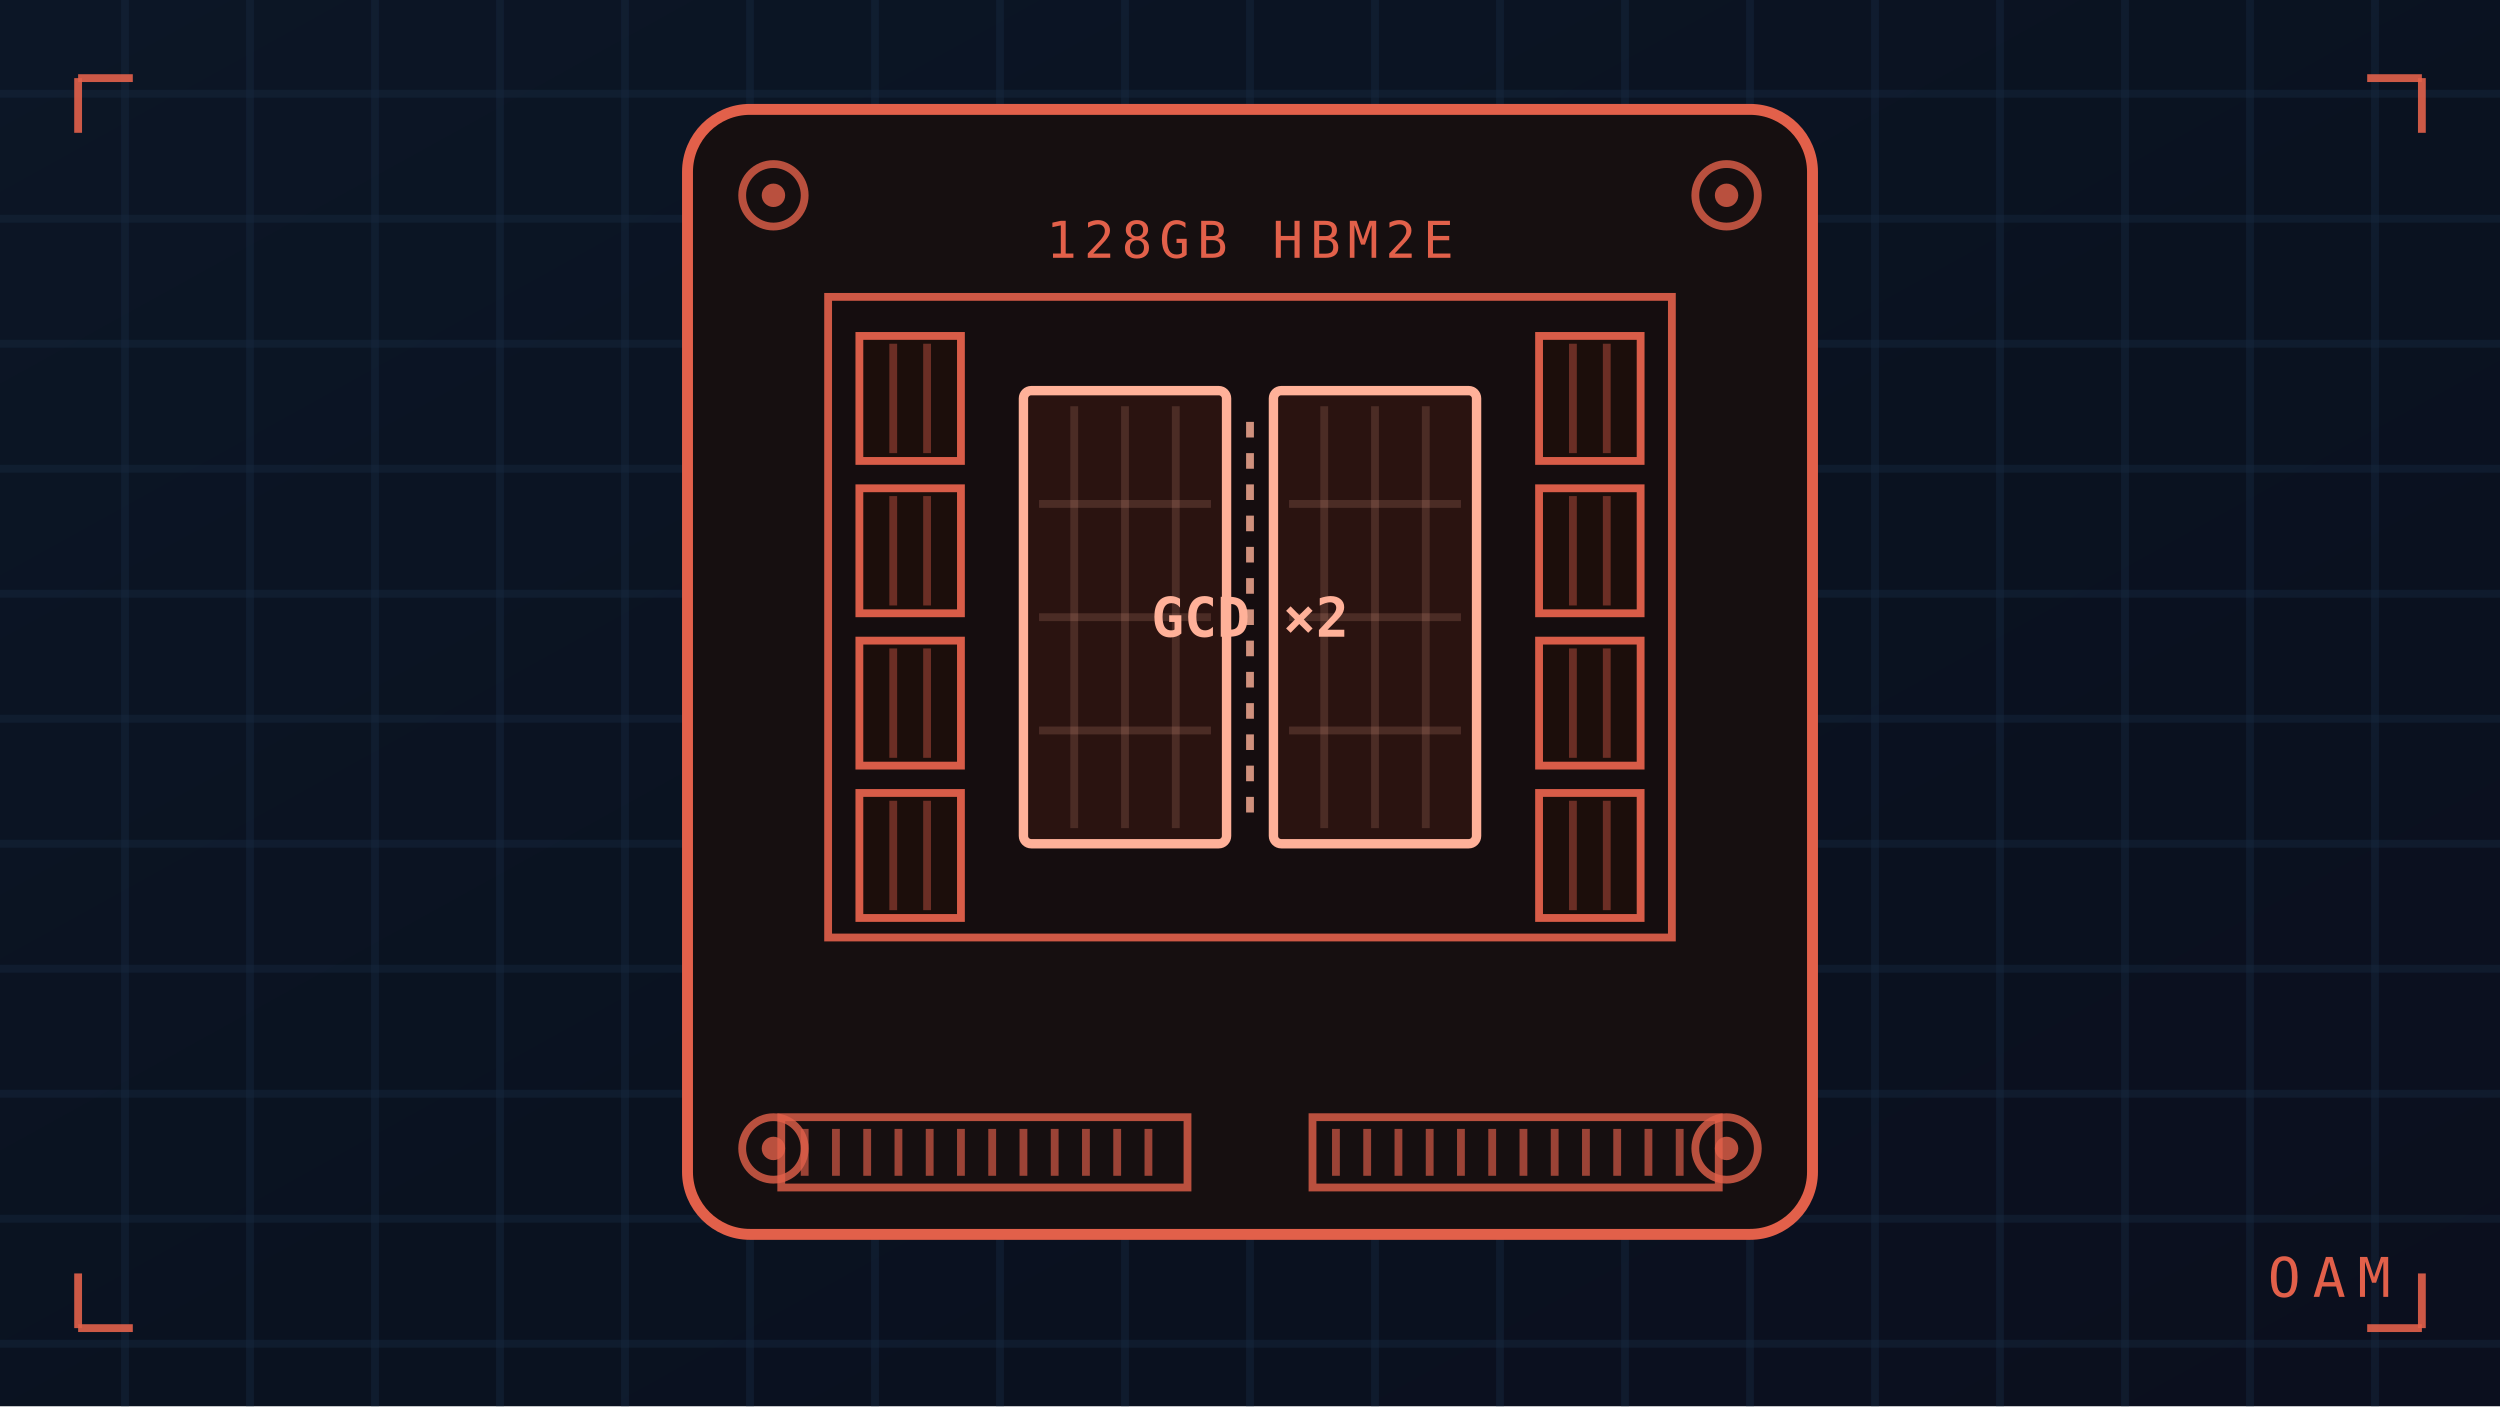
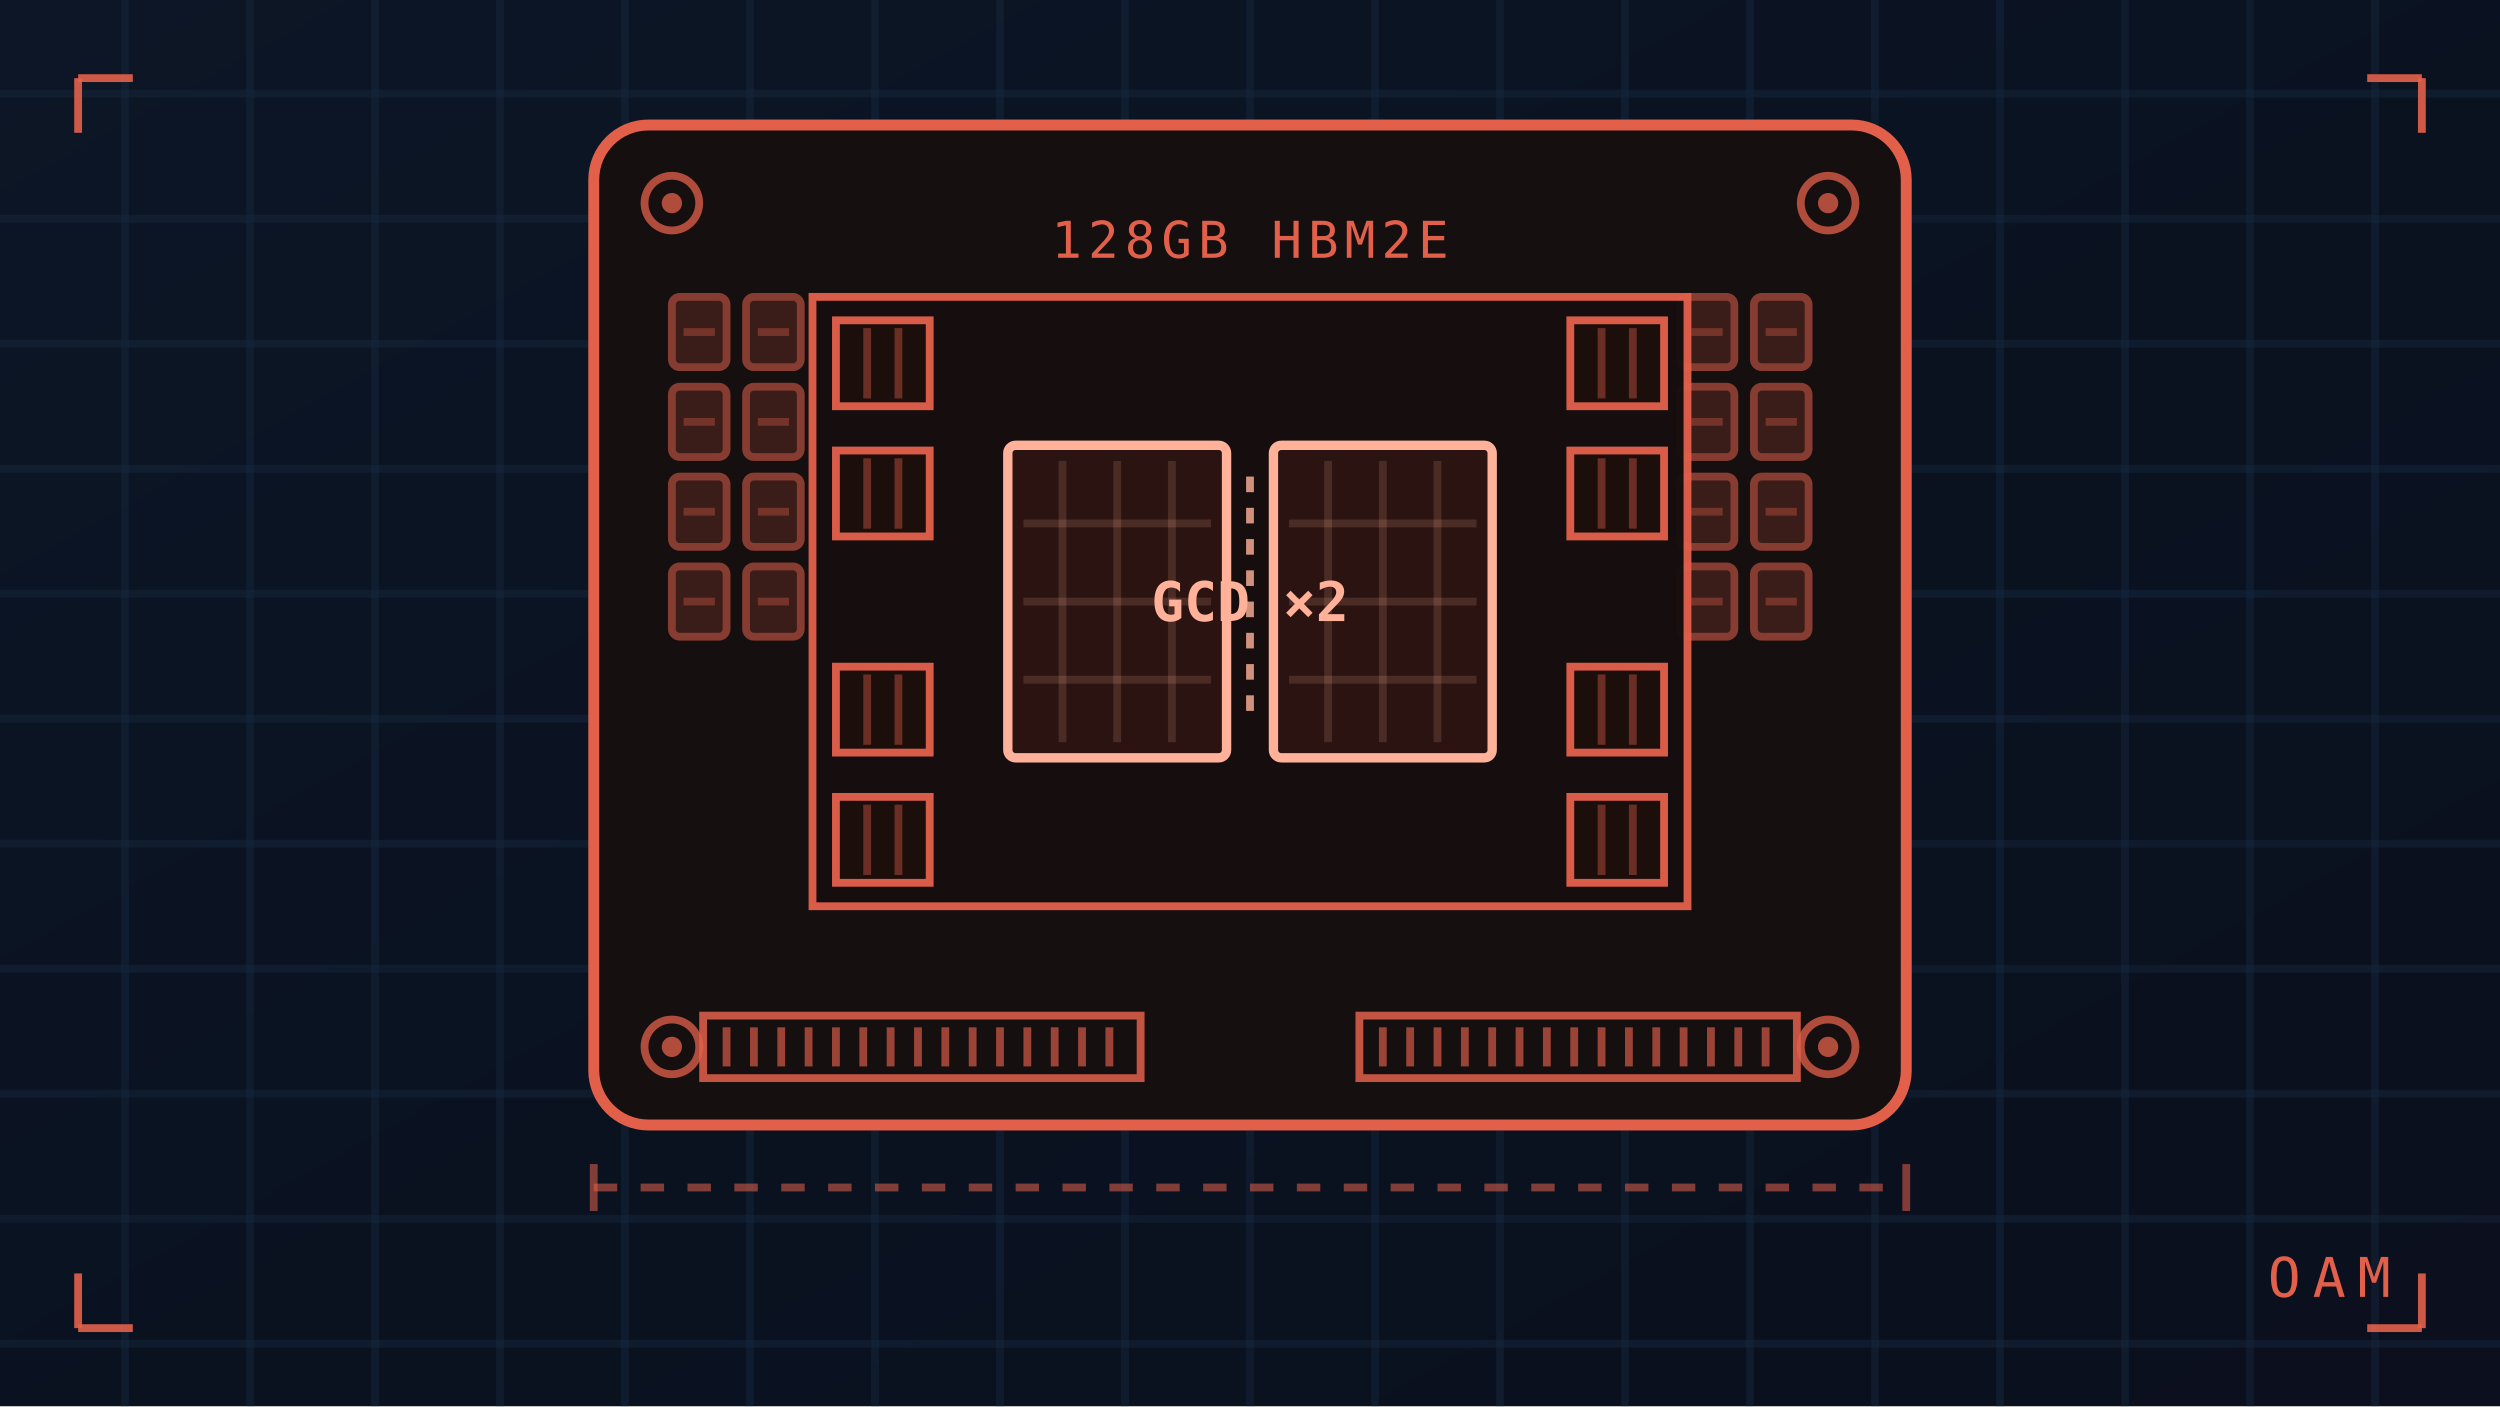
<svg xmlns="http://www.w3.org/2000/svg" width="320" height="180" viewBox="0 0 320 180" fill="none" role="img">
  <defs>
    <linearGradient id="mi250-bg" x1="0" y1="0" x2="1" y2="1">
      <stop offset="0%" stop-color="#0c1626" />
      <stop offset="55%" stop-color="#0a1220" />
      <stop offset="100%" stop-color="#0b0f1e" />
    </linearGradient>
  </defs>
  <rect width="320" height="180" fill="url(#mi250-bg)" />
  <line x1="16" y1="0" x2="16" y2="180" stroke="#16283f" stroke-width="1" opacity="0.45" />
  <line x1="32" y1="0" x2="32" y2="180" stroke="#16283f" stroke-width="1" opacity="0.45" />
  <line x1="48" y1="0" x2="48" y2="180" stroke="#16283f" stroke-width="1" opacity="0.45" />
  <line x1="64" y1="0" x2="64" y2="180" stroke="#16283f" stroke-width="1" opacity="0.45" />
  <line x1="80" y1="0" x2="80" y2="180" stroke="#16283f" stroke-width="1" opacity="0.45" />
  <line x1="96" y1="0" x2="96" y2="180" stroke="#16283f" stroke-width="1" opacity="0.45" />
  <line x1="112" y1="0" x2="112" y2="180" stroke="#16283f" stroke-width="1" opacity="0.45" />
  <line x1="128" y1="0" x2="128" y2="180" stroke="#16283f" stroke-width="1" opacity="0.45" />
  <line x1="144" y1="0" x2="144" y2="180" stroke="#16283f" stroke-width="1" opacity="0.45" />
  <line x1="160" y1="0" x2="160" y2="180" stroke="#16283f" stroke-width="1" opacity="0.45" />
  <line x1="176" y1="0" x2="176" y2="180" stroke="#16283f" stroke-width="1" opacity="0.45" />
  <line x1="192" y1="0" x2="192" y2="180" stroke="#16283f" stroke-width="1" opacity="0.45" />
  <line x1="208" y1="0" x2="208" y2="180" stroke="#16283f" stroke-width="1" opacity="0.45" />
  <line x1="224" y1="0" x2="224" y2="180" stroke="#16283f" stroke-width="1" opacity="0.45" />
  <line x1="240" y1="0" x2="240" y2="180" stroke="#16283f" stroke-width="1" opacity="0.45" />
  <line x1="256" y1="0" x2="256" y2="180" stroke="#16283f" stroke-width="1" opacity="0.45" />
  <line x1="272" y1="0" x2="272" y2="180" stroke="#16283f" stroke-width="1" opacity="0.45" />
  <line x1="288" y1="0" x2="288" y2="180" stroke="#16283f" stroke-width="1" opacity="0.45" />
  <line x1="304" y1="0" x2="304" y2="180" stroke="#16283f" stroke-width="1" opacity="0.45" />
  <line x1="0" y1="12" x2="320" y2="12" stroke="#16283f" stroke-width="1" opacity="0.45" />
  <line x1="0" y1="28" x2="320" y2="28" stroke="#16283f" stroke-width="1" opacity="0.45" />
  <line x1="0" y1="44" x2="320" y2="44" stroke="#16283f" stroke-width="1" opacity="0.45" />
  <line x1="0" y1="60" x2="320" y2="60" stroke="#16283f" stroke-width="1" opacity="0.45" />
  <line x1="0" y1="76" x2="320" y2="76" stroke="#16283f" stroke-width="1" opacity="0.45" />
  <line x1="0" y1="92" x2="320" y2="92" stroke="#16283f" stroke-width="1" opacity="0.45" />
  <line x1="0" y1="108" x2="320" y2="108" stroke="#16283f" stroke-width="1" opacity="0.45" />
  <line x1="0" y1="124" x2="320" y2="124" stroke="#16283f" stroke-width="1" opacity="0.45" />
  <line x1="0" y1="140" x2="320" y2="140" stroke="#16283f" stroke-width="1" opacity="0.45" />
  <line x1="0" y1="156" x2="320" y2="156" stroke="#16283f" stroke-width="1" opacity="0.45" />
  <line x1="0" y1="172" x2="320" y2="172" stroke="#16283f" stroke-width="1" opacity="0.45" />
  <line x1="10" y1="10" x2="17" y2="10" stroke="#e2604a" stroke-width="1" opacity="0.9" />
  <line x1="10" y1="10" x2="10" y2="17" stroke="#e2604a" stroke-width="1" opacity="0.9" />
  <line x1="303" y1="10" x2="310" y2="10" stroke="#e2604a" stroke-width="1" opacity="0.9" />
  <line x1="310" y1="10" x2="310" y2="17" stroke="#e2604a" stroke-width="1" opacity="0.9" />
  <line x1="10" y1="170" x2="17" y2="170" stroke="#e2604a" stroke-width="1" opacity="0.9" />
  <line x1="10" y1="163" x2="10" y2="170" stroke="#e2604a" stroke-width="1" opacity="0.9" />
  <line x1="303" y1="170" x2="310" y2="170" stroke="#e2604a" stroke-width="1" opacity="0.9" />
  <line x1="310" y1="163" x2="310" y2="170" stroke="#e2604a" stroke-width="1" opacity="0.9" />
-   <rect x="88" y="14" width="144" height="144" rx="8" fill="#160f10" stroke="#e2604a" stroke-width="1.4" />
-   <circle cx="99" cy="25" r="4" fill="none" stroke="#e2604a" stroke-width="1" opacity="0.8" />
-   <circle cx="99" cy="25" r="1.5" fill="#e2604a" opacity="0.8" />
-   <circle cx="221" cy="25" r="4" fill="none" stroke="#e2604a" stroke-width="1" opacity="0.8" />
-   <circle cx="221" cy="25" r="1.5" fill="#e2604a" opacity="0.8" />
-   <circle cx="99" cy="147" r="4" fill="none" stroke="#e2604a" stroke-width="1" opacity="0.8" />
-   <circle cx="99" cy="147" r="1.5" fill="#e2604a" opacity="0.8" />
-   <circle cx="221" cy="147" r="4" fill="none" stroke="#e2604a" stroke-width="1" opacity="0.8" />
-   <circle cx="221" cy="147" r="1.5" fill="#e2604a" opacity="0.8" />
-   <rect x="106" y="38" width="108" height="82" fill="#150d0e" stroke="#e2604a" stroke-width="1" opacity="0.9" />
-   <rect x="110" y="43" width="13" height="16" fill="#1c0e0b" stroke="#e2604a" stroke-width="1" opacity="0.95" />
-   <line x1="114.333" y1="44" x2="114.333" y2="58" stroke="#e2604a" stroke-width="1" opacity="0.4" />
-   <line x1="118.667" y1="44" x2="118.667" y2="58" stroke="#e2604a" stroke-width="1" opacity="0.4" />
-   <rect x="197" y="43" width="13" height="16" fill="#1c0e0b" stroke="#e2604a" stroke-width="1" opacity="0.95" />
-   <line x1="201.333" y1="44" x2="201.333" y2="58" stroke="#e2604a" stroke-width="1" opacity="0.4" />
-   <line x1="205.667" y1="44" x2="205.667" y2="58" stroke="#e2604a" stroke-width="1" opacity="0.4" />
-   <rect x="110" y="62.5" width="13" height="16" fill="#1c0e0b" stroke="#e2604a" stroke-width="1" opacity="0.95" />
-   <line x1="114.333" y1="63.5" x2="114.333" y2="77.5" stroke="#e2604a" stroke-width="1" opacity="0.4" />
-   <line x1="118.667" y1="63.5" x2="118.667" y2="77.5" stroke="#e2604a" stroke-width="1" opacity="0.4" />
-   <rect x="197" y="62.5" width="13" height="16" fill="#1c0e0b" stroke="#e2604a" stroke-width="1" opacity="0.95" />
-   <line x1="201.333" y1="63.5" x2="201.333" y2="77.5" stroke="#e2604a" stroke-width="1" opacity="0.4" />
-   <line x1="205.667" y1="63.5" x2="205.667" y2="77.5" stroke="#e2604a" stroke-width="1" opacity="0.4" />
-   <rect x="110" y="82" width="13" height="16" fill="#1c0e0b" stroke="#e2604a" stroke-width="1" opacity="0.95" />
-   <line x1="114.333" y1="83" x2="114.333" y2="97" stroke="#e2604a" stroke-width="1" opacity="0.4" />
-   <line x1="118.667" y1="83" x2="118.667" y2="97" stroke="#e2604a" stroke-width="1" opacity="0.4" />
-   <rect x="197" y="82" width="13" height="16" fill="#1c0e0b" stroke="#e2604a" stroke-width="1" opacity="0.95" />
-   <line x1="201.333" y1="83" x2="201.333" y2="97" stroke="#e2604a" stroke-width="1" opacity="0.4" />
-   <line x1="205.667" y1="83" x2="205.667" y2="97" stroke="#e2604a" stroke-width="1" opacity="0.4" />
-   <rect x="110" y="101.5" width="13" height="16" fill="#1c0e0b" stroke="#e2604a" stroke-width="1" opacity="0.95" />
-   <line x1="114.333" y1="102.5" x2="114.333" y2="116.5" stroke="#e2604a" stroke-width="1" opacity="0.4" />
-   <line x1="118.667" y1="102.5" x2="118.667" y2="116.5" stroke="#e2604a" stroke-width="1" opacity="0.4" />
-   <rect x="197" y="101.5" width="13" height="16" fill="#1c0e0b" stroke="#e2604a" stroke-width="1" opacity="0.95" />
-   <line x1="201.333" y1="102.5" x2="201.333" y2="116.5" stroke="#e2604a" stroke-width="1" opacity="0.4" />
-   <line x1="205.667" y1="102.5" x2="205.667" y2="116.5" stroke="#e2604a" stroke-width="1" opacity="0.4" />
-   <rect x="131" y="50" width="26" height="58" rx="1" fill="#2a1310" stroke="#ffb199" stroke-width="1.2" />
-   <line x1="137.5" y1="52" x2="137.5" y2="106" stroke="#ffb199" stroke-width="1" opacity="0.16" />
-   <line x1="133" y1="64.5" x2="155" y2="64.5" stroke="#ffb199" stroke-width="1" opacity="0.16" />
-   <line x1="144" y1="52" x2="144" y2="106" stroke="#ffb199" stroke-width="1" opacity="0.16" />
-   <line x1="133" y1="79" x2="155" y2="79" stroke="#ffb199" stroke-width="1" opacity="0.16" />
-   <line x1="150.5" y1="52" x2="150.5" y2="106" stroke="#ffb199" stroke-width="1" opacity="0.16" />
-   <line x1="133" y1="93.5" x2="155" y2="93.5" stroke="#ffb199" stroke-width="1" opacity="0.16" />
-   <rect x="163" y="50" width="26" height="58" rx="1" fill="#2a1310" stroke="#ffb199" stroke-width="1.2" />
-   <line x1="169.5" y1="52" x2="169.5" y2="106" stroke="#ffb199" stroke-width="1" opacity="0.16" />
-   <line x1="165" y1="64.5" x2="187" y2="64.5" stroke="#ffb199" stroke-width="1" opacity="0.16" />
-   <line x1="176" y1="52" x2="176" y2="106" stroke="#ffb199" stroke-width="1" opacity="0.16" />
-   <line x1="165" y1="79" x2="187" y2="79" stroke="#ffb199" stroke-width="1" opacity="0.16" />
-   <line x1="182.5" y1="52" x2="182.5" y2="106" stroke="#ffb199" stroke-width="1" opacity="0.16" />
-   <line x1="165" y1="93.5" x2="187" y2="93.5" stroke="#ffb199" stroke-width="1" opacity="0.16" />
-   <line x1="160" y1="54" x2="160" y2="104" stroke="#ffb199" stroke-width="1" stroke-dasharray="2 2" opacity="0.8" />
-   <text x="160" y="81.5" font-family="ui-monospace, Menlo, monospace" font-size="7" fill="#ffb199" text-anchor="middle" font-weight="600">GCD ×2</text>
-   <text x="160" y="33" font-family="ui-monospace, Menlo, monospace" font-size="6.5" fill="#e2604a" text-anchor="middle" letter-spacing="0.14em">128GB HBM2E</text>
-   <rect x="100" y="143" width="52" height="9" fill="none" stroke="#e2604a" stroke-width="1" opacity="0.8" />
-   <line x1="103" y1="144.5" x2="103" y2="150.5" stroke="#e2604a" stroke-width="1" opacity="0.65" />
-   <line x1="107" y1="144.5" x2="107" y2="150.5" stroke="#e2604a" stroke-width="1" opacity="0.65" />
-   <line x1="111" y1="144.5" x2="111" y2="150.5" stroke="#e2604a" stroke-width="1" opacity="0.65" />
-   <line x1="115" y1="144.5" x2="115" y2="150.5" stroke="#e2604a" stroke-width="1" opacity="0.65" />
-   <line x1="119" y1="144.5" x2="119" y2="150.5" stroke="#e2604a" stroke-width="1" opacity="0.65" />
-   <line x1="123" y1="144.5" x2="123" y2="150.5" stroke="#e2604a" stroke-width="1" opacity="0.65" />
-   <line x1="127" y1="144.5" x2="127" y2="150.5" stroke="#e2604a" stroke-width="1" opacity="0.65" />
-   <line x1="131" y1="144.5" x2="131" y2="150.5" stroke="#e2604a" stroke-width="1" opacity="0.65" />
-   <line x1="135" y1="144.5" x2="135" y2="150.5" stroke="#e2604a" stroke-width="1" opacity="0.65" />
-   <line x1="139" y1="144.5" x2="139" y2="150.5" stroke="#e2604a" stroke-width="1" opacity="0.65" />
-   <line x1="143" y1="144.5" x2="143" y2="150.5" stroke="#e2604a" stroke-width="1" opacity="0.65" />
-   <line x1="147" y1="144.5" x2="147" y2="150.5" stroke="#e2604a" stroke-width="1" opacity="0.65" />
-   <rect x="168" y="143" width="52" height="9" fill="none" stroke="#e2604a" stroke-width="1" opacity="0.8" />
-   <line x1="171" y1="144.5" x2="171" y2="150.5" stroke="#e2604a" stroke-width="1" opacity="0.65" />
-   <line x1="175" y1="144.5" x2="175" y2="150.5" stroke="#e2604a" stroke-width="1" opacity="0.65" />
-   <line x1="179" y1="144.5" x2="179" y2="150.5" stroke="#e2604a" stroke-width="1" opacity="0.65" />
-   <line x1="183" y1="144.5" x2="183" y2="150.5" stroke="#e2604a" stroke-width="1" opacity="0.65" />
-   <line x1="187" y1="144.5" x2="187" y2="150.5" stroke="#e2604a" stroke-width="1" opacity="0.65" />
-   <line x1="191" y1="144.5" x2="191" y2="150.5" stroke="#e2604a" stroke-width="1" opacity="0.65" />
-   <line x1="195" y1="144.5" x2="195" y2="150.5" stroke="#e2604a" stroke-width="1" opacity="0.65" />
-   <line x1="199" y1="144.5" x2="199" y2="150.5" stroke="#e2604a" stroke-width="1" opacity="0.65" />
-   <line x1="203" y1="144.5" x2="203" y2="150.5" stroke="#e2604a" stroke-width="1" opacity="0.65" />
-   <line x1="207" y1="144.5" x2="207" y2="150.5" stroke="#e2604a" stroke-width="1" opacity="0.65" />
-   <line x1="211" y1="144.5" x2="211" y2="150.5" stroke="#e2604a" stroke-width="1" opacity="0.65" />
-   <line x1="215" y1="144.5" x2="215" y2="150.5" stroke="#e2604a" stroke-width="1" opacity="0.65" />
+   <rect x="76" y="16" width="168" height="128" rx="7" fill="#160f10" stroke="#e2604a" stroke-width="1.4" />
+   <circle cx="86" cy="26" r="3.5" fill="none" stroke="#e2604a" stroke-width="1" opacity="0.75" />
+   <circle cx="86" cy="26" r="1.3" fill="#e2604a" opacity="0.75" />
+   <circle cx="234" cy="26" r="3.5" fill="none" stroke="#e2604a" stroke-width="1" opacity="0.75" />
+   <circle cx="234" cy="26" r="1.3" fill="#e2604a" opacity="0.75" />
+   <circle cx="86" cy="134" r="3.5" fill="none" stroke="#e2604a" stroke-width="1" opacity="0.75" />
+   <circle cx="86" cy="134" r="1.3" fill="#e2604a" opacity="0.75" />
+   <circle cx="234" cy="134" r="3.5" fill="none" stroke="#e2604a" stroke-width="1" opacity="0.75" />
+   <circle cx="234" cy="134" r="1.3" fill="#e2604a" opacity="0.75" />
+   <rect x="86" y="38" width="7" height="9" rx="1" fill="#57271f" stroke="#e2604a" stroke-width="1" opacity="0.55" />
+   <line x1="87.5" y1="42.5" x2="91.5" y2="42.5" stroke="#e2604a" stroke-width="1" opacity="0.35" />
+   <rect x="95.5" y="38" width="7" height="9" rx="1" fill="#57271f" stroke="#e2604a" stroke-width="1" opacity="0.55" />
+   <line x1="97" y1="42.5" x2="101" y2="42.5" stroke="#e2604a" stroke-width="1" opacity="0.35" />
+   <rect x="86" y="49.5" width="7" height="9" rx="1" fill="#57271f" stroke="#e2604a" stroke-width="1" opacity="0.55" />
+   <line x1="87.5" y1="54" x2="91.5" y2="54" stroke="#e2604a" stroke-width="1" opacity="0.35" />
+   <rect x="95.5" y="49.5" width="7" height="9" rx="1" fill="#57271f" stroke="#e2604a" stroke-width="1" opacity="0.55" />
+   <line x1="97" y1="54" x2="101" y2="54" stroke="#e2604a" stroke-width="1" opacity="0.35" />
+   <rect x="86" y="61" width="7" height="9" rx="1" fill="#57271f" stroke="#e2604a" stroke-width="1" opacity="0.55" />
+   <line x1="87.5" y1="65.5" x2="91.5" y2="65.5" stroke="#e2604a" stroke-width="1" opacity="0.35" />
+   <rect x="95.5" y="61" width="7" height="9" rx="1" fill="#57271f" stroke="#e2604a" stroke-width="1" opacity="0.55" />
+   <line x1="97" y1="65.5" x2="101" y2="65.5" stroke="#e2604a" stroke-width="1" opacity="0.35" />
+   <rect x="86" y="72.5" width="7" height="9" rx="1" fill="#57271f" stroke="#e2604a" stroke-width="1" opacity="0.55" />
+   <line x1="87.5" y1="77" x2="91.5" y2="77" stroke="#e2604a" stroke-width="1" opacity="0.35" />
+   <rect x="95.5" y="72.5" width="7" height="9" rx="1" fill="#57271f" stroke="#e2604a" stroke-width="1" opacity="0.55" />
+   <line x1="97" y1="77" x2="101" y2="77" stroke="#e2604a" stroke-width="1" opacity="0.35" />
+   <rect x="215" y="38" width="7" height="9" rx="1" fill="#57271f" stroke="#e2604a" stroke-width="1" opacity="0.55" />
+   <line x1="216.5" y1="42.5" x2="220.5" y2="42.5" stroke="#e2604a" stroke-width="1" opacity="0.35" />
+   <rect x="224.5" y="38" width="7" height="9" rx="1" fill="#57271f" stroke="#e2604a" stroke-width="1" opacity="0.55" />
+   <line x1="226" y1="42.5" x2="230" y2="42.5" stroke="#e2604a" stroke-width="1" opacity="0.35" />
+   <rect x="215" y="49.5" width="7" height="9" rx="1" fill="#57271f" stroke="#e2604a" stroke-width="1" opacity="0.55" />
+   <line x1="216.5" y1="54" x2="220.5" y2="54" stroke="#e2604a" stroke-width="1" opacity="0.35" />
+   <rect x="224.5" y="49.5" width="7" height="9" rx="1" fill="#57271f" stroke="#e2604a" stroke-width="1" opacity="0.55" />
+   <line x1="226" y1="54" x2="230" y2="54" stroke="#e2604a" stroke-width="1" opacity="0.35" />
+   <rect x="215" y="61" width="7" height="9" rx="1" fill="#57271f" stroke="#e2604a" stroke-width="1" opacity="0.55" />
+   <line x1="216.5" y1="65.5" x2="220.5" y2="65.5" stroke="#e2604a" stroke-width="1" opacity="0.35" />
+   <rect x="224.5" y="61" width="7" height="9" rx="1" fill="#57271f" stroke="#e2604a" stroke-width="1" opacity="0.55" />
+   <line x1="226" y1="65.5" x2="230" y2="65.5" stroke="#e2604a" stroke-width="1" opacity="0.35" />
+   <rect x="215" y="72.5" width="7" height="9" rx="1" fill="#57271f" stroke="#e2604a" stroke-width="1" opacity="0.55" />
+   <line x1="216.5" y1="77" x2="220.5" y2="77" stroke="#e2604a" stroke-width="1" opacity="0.35" />
+   <rect x="224.5" y="72.5" width="7" height="9" rx="1" fill="#57271f" stroke="#e2604a" stroke-width="1" opacity="0.55" />
+   <line x1="226" y1="77" x2="230" y2="77" stroke="#e2604a" stroke-width="1" opacity="0.35" />
+   <rect x="104" y="38" width="112" height="78" fill="#150d0e" stroke="#e2604a" stroke-width="1" opacity="0.95" />
+   <rect x="107" y="41" width="12" height="11" fill="#1c0e0b" stroke="#e2604a" stroke-width="1" opacity="0.95" />
+   <line x1="111" y1="42" x2="111" y2="51" stroke="#e2604a" stroke-width="1" opacity="0.4" />
+   <line x1="115" y1="42" x2="115" y2="51" stroke="#e2604a" stroke-width="1" opacity="0.4" />
+   <rect x="201" y="41" width="12" height="11" fill="#1c0e0b" stroke="#e2604a" stroke-width="1" opacity="0.95" />
+   <line x1="205" y1="42" x2="205" y2="51" stroke="#e2604a" stroke-width="1" opacity="0.4" />
+   <line x1="209" y1="42" x2="209" y2="51" stroke="#e2604a" stroke-width="1" opacity="0.4" />
+   <rect x="107" y="57.667" width="12" height="11" fill="#1c0e0b" stroke="#e2604a" stroke-width="1" opacity="0.95" />
+   <line x1="111" y1="58.667" x2="111" y2="67.667" stroke="#e2604a" stroke-width="1" opacity="0.4" />
+   <line x1="115" y1="58.667" x2="115" y2="67.667" stroke="#e2604a" stroke-width="1" opacity="0.4" />
+   <rect x="201" y="57.667" width="12" height="11" fill="#1c0e0b" stroke="#e2604a" stroke-width="1" opacity="0.95" />
+   <line x1="205" y1="58.667" x2="205" y2="67.667" stroke="#e2604a" stroke-width="1" opacity="0.4" />
+   <line x1="209" y1="58.667" x2="209" y2="67.667" stroke="#e2604a" stroke-width="1" opacity="0.4" />
+   <rect x="107" y="85.333" width="12" height="11" fill="#1c0e0b" stroke="#e2604a" stroke-width="1" opacity="0.95" />
+   <line x1="111" y1="86.333" x2="111" y2="95.333" stroke="#e2604a" stroke-width="1" opacity="0.4" />
+   <line x1="115" y1="86.333" x2="115" y2="95.333" stroke="#e2604a" stroke-width="1" opacity="0.4" />
+   <rect x="201" y="85.333" width="12" height="11" fill="#1c0e0b" stroke="#e2604a" stroke-width="1" opacity="0.95" />
+   <line x1="205" y1="86.333" x2="205" y2="95.333" stroke="#e2604a" stroke-width="1" opacity="0.4" />
+   <line x1="209" y1="86.333" x2="209" y2="95.333" stroke="#e2604a" stroke-width="1" opacity="0.4" />
+   <rect x="107" y="102" width="12" height="11" fill="#1c0e0b" stroke="#e2604a" stroke-width="1" opacity="0.95" />
+   <line x1="111" y1="103" x2="111" y2="112" stroke="#e2604a" stroke-width="1" opacity="0.4" />
+   <line x1="115" y1="103" x2="115" y2="112" stroke="#e2604a" stroke-width="1" opacity="0.4" />
+   <rect x="201" y="102" width="12" height="11" fill="#1c0e0b" stroke="#e2604a" stroke-width="1" opacity="0.95" />
+   <line x1="205" y1="103" x2="205" y2="112" stroke="#e2604a" stroke-width="1" opacity="0.4" />
+   <line x1="209" y1="103" x2="209" y2="112" stroke="#e2604a" stroke-width="1" opacity="0.4" />
+   <rect x="129" y="57" width="28" height="40" rx="1" fill="#2a1310" stroke="#ffb199" stroke-width="1.2" />
+   <line x1="136" y1="59" x2="136" y2="95" stroke="#ffb199" stroke-width="1" opacity="0.16" />
+   <line x1="131" y1="67" x2="155" y2="67" stroke="#ffb199" stroke-width="1" opacity="0.16" />
+   <line x1="143" y1="59" x2="143" y2="95" stroke="#ffb199" stroke-width="1" opacity="0.16" />
+   <line x1="131" y1="77" x2="155" y2="77" stroke="#ffb199" stroke-width="1" opacity="0.16" />
+   <line x1="150" y1="59" x2="150" y2="95" stroke="#ffb199" stroke-width="1" opacity="0.16" />
+   <line x1="131" y1="87" x2="155" y2="87" stroke="#ffb199" stroke-width="1" opacity="0.16" />
+   <rect x="163" y="57" width="28" height="40" rx="1" fill="#2a1310" stroke="#ffb199" stroke-width="1.2" />
+   <line x1="170" y1="59" x2="170" y2="95" stroke="#ffb199" stroke-width="1" opacity="0.16" />
+   <line x1="165" y1="67" x2="189" y2="67" stroke="#ffb199" stroke-width="1" opacity="0.16" />
+   <line x1="177" y1="59" x2="177" y2="95" stroke="#ffb199" stroke-width="1" opacity="0.16" />
+   <line x1="165" y1="77" x2="189" y2="77" stroke="#ffb199" stroke-width="1" opacity="0.16" />
+   <line x1="184" y1="59" x2="184" y2="95" stroke="#ffb199" stroke-width="1" opacity="0.16" />
+   <line x1="165" y1="87" x2="189" y2="87" stroke="#ffb199" stroke-width="1" opacity="0.16" />
+   <line x1="160" y1="61" x2="160" y2="93" stroke="#ffb199" stroke-width="1" stroke-dasharray="2 2" opacity="0.8" />
+   <text x="160" y="79.5" font-family="ui-monospace, Menlo, monospace" font-size="7" fill="#ffb199" text-anchor="middle" font-weight="600">GCD ×2</text>
+   <text x="160" y="33" font-family="ui-monospace, Menlo, monospace" font-size="6.5" fill="#e2604a" text-anchor="middle" letter-spacing="0.12em">128GB HBM2E</text>
+   <rect x="90" y="130" width="56" height="8" fill="none" stroke="#e2604a" stroke-width="1" opacity="0.85" />
+   <line x1="93" y1="131.5" x2="93" y2="136.5" stroke="#e2604a" stroke-width="1" opacity="0.65" />
+   <line x1="96.5" y1="131.5" x2="96.5" y2="136.5" stroke="#e2604a" stroke-width="1" opacity="0.65" />
+   <line x1="100" y1="131.5" x2="100" y2="136.5" stroke="#e2604a" stroke-width="1" opacity="0.65" />
+   <line x1="103.5" y1="131.5" x2="103.5" y2="136.5" stroke="#e2604a" stroke-width="1" opacity="0.65" />
+   <line x1="107" y1="131.5" x2="107" y2="136.5" stroke="#e2604a" stroke-width="1" opacity="0.65" />
+   <line x1="110.5" y1="131.5" x2="110.5" y2="136.5" stroke="#e2604a" stroke-width="1" opacity="0.65" />
+   <line x1="114" y1="131.5" x2="114" y2="136.5" stroke="#e2604a" stroke-width="1" opacity="0.65" />
+   <line x1="117.5" y1="131.5" x2="117.5" y2="136.5" stroke="#e2604a" stroke-width="1" opacity="0.65" />
+   <line x1="121" y1="131.5" x2="121" y2="136.5" stroke="#e2604a" stroke-width="1" opacity="0.65" />
+   <line x1="124.5" y1="131.5" x2="124.5" y2="136.5" stroke="#e2604a" stroke-width="1" opacity="0.65" />
+   <line x1="128" y1="131.5" x2="128" y2="136.5" stroke="#e2604a" stroke-width="1" opacity="0.65" />
+   <line x1="131.5" y1="131.5" x2="131.5" y2="136.5" stroke="#e2604a" stroke-width="1" opacity="0.65" />
+   <line x1="135" y1="131.5" x2="135" y2="136.5" stroke="#e2604a" stroke-width="1" opacity="0.65" />
+   <line x1="138.5" y1="131.5" x2="138.5" y2="136.5" stroke="#e2604a" stroke-width="1" opacity="0.65" />
+   <line x1="142" y1="131.5" x2="142" y2="136.5" stroke="#e2604a" stroke-width="1" opacity="0.65" />
+   <rect x="174" y="130" width="56" height="8" fill="none" stroke="#e2604a" stroke-width="1" opacity="0.85" />
+   <line x1="177" y1="131.5" x2="177" y2="136.5" stroke="#e2604a" stroke-width="1" opacity="0.65" />
+   <line x1="180.5" y1="131.5" x2="180.5" y2="136.5" stroke="#e2604a" stroke-width="1" opacity="0.65" />
+   <line x1="184" y1="131.5" x2="184" y2="136.5" stroke="#e2604a" stroke-width="1" opacity="0.65" />
+   <line x1="187.5" y1="131.5" x2="187.5" y2="136.5" stroke="#e2604a" stroke-width="1" opacity="0.65" />
+   <line x1="191" y1="131.5" x2="191" y2="136.5" stroke="#e2604a" stroke-width="1" opacity="0.65" />
+   <line x1="194.5" y1="131.5" x2="194.5" y2="136.5" stroke="#e2604a" stroke-width="1" opacity="0.65" />
+   <line x1="198" y1="131.5" x2="198" y2="136.5" stroke="#e2604a" stroke-width="1" opacity="0.65" />
+   <line x1="201.5" y1="131.5" x2="201.5" y2="136.5" stroke="#e2604a" stroke-width="1" opacity="0.65" />
+   <line x1="205" y1="131.5" x2="205" y2="136.5" stroke="#e2604a" stroke-width="1" opacity="0.65" />
+   <line x1="208.5" y1="131.5" x2="208.5" y2="136.5" stroke="#e2604a" stroke-width="1" opacity="0.65" />
+   <line x1="212" y1="131.5" x2="212" y2="136.5" stroke="#e2604a" stroke-width="1" opacity="0.65" />
+   <line x1="215.5" y1="131.5" x2="215.5" y2="136.5" stroke="#e2604a" stroke-width="1" opacity="0.65" />
+   <line x1="219" y1="131.5" x2="219" y2="136.5" stroke="#e2604a" stroke-width="1" opacity="0.65" />
+   <line x1="222.5" y1="131.5" x2="222.5" y2="136.5" stroke="#e2604a" stroke-width="1" opacity="0.65" />
+   <line x1="226" y1="131.5" x2="226" y2="136.5" stroke="#e2604a" stroke-width="1" opacity="0.65" />
+   <line x1="76" y1="152" x2="244" y2="152" stroke="#e2604a" stroke-width="1" stroke-dasharray="3 3" opacity="0.55" />
+   <line x1="76" y1="149" x2="76" y2="155" stroke="#e2604a" stroke-width="1" opacity="0.55" />
+   <line x1="244" y1="149" x2="244" y2="155" stroke="#e2604a" stroke-width="1" opacity="0.55" />
  <text x="306" y="166" font-family="ui-monospace, Menlo, monospace" font-size="7" fill="#e2604a" text-anchor="end" letter-spacing="0.22em">OAM</text>
</svg>
